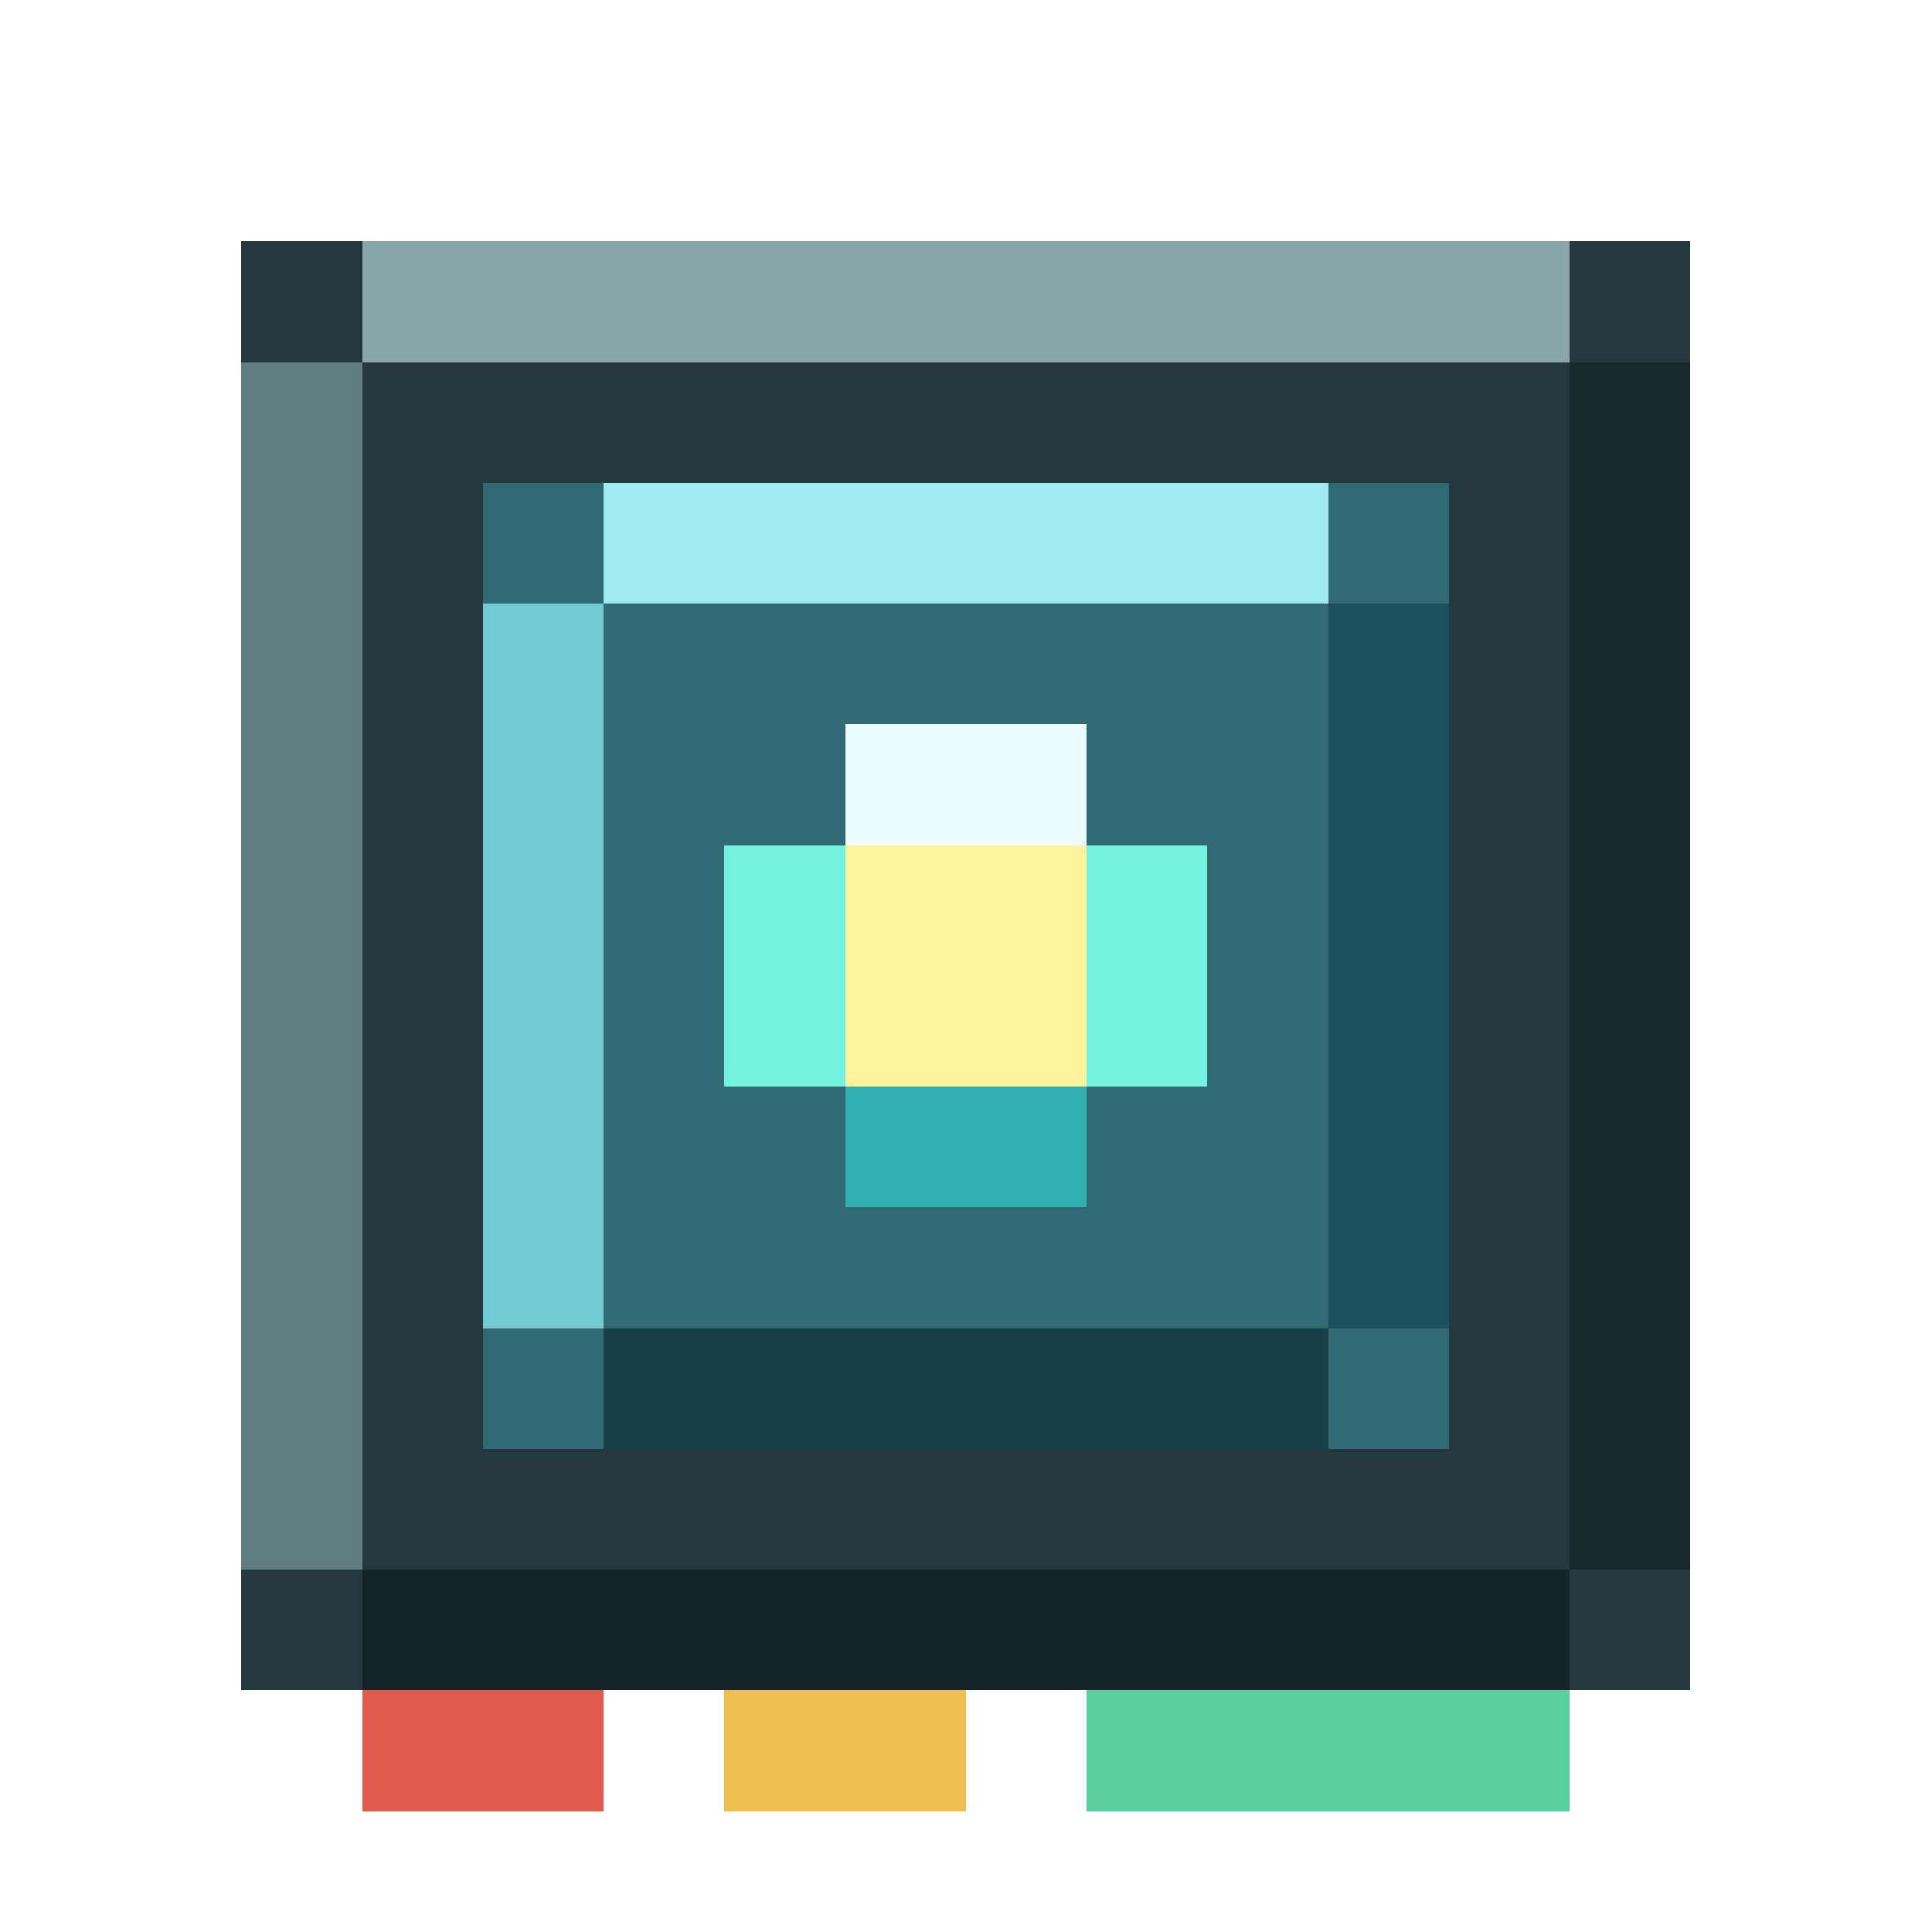
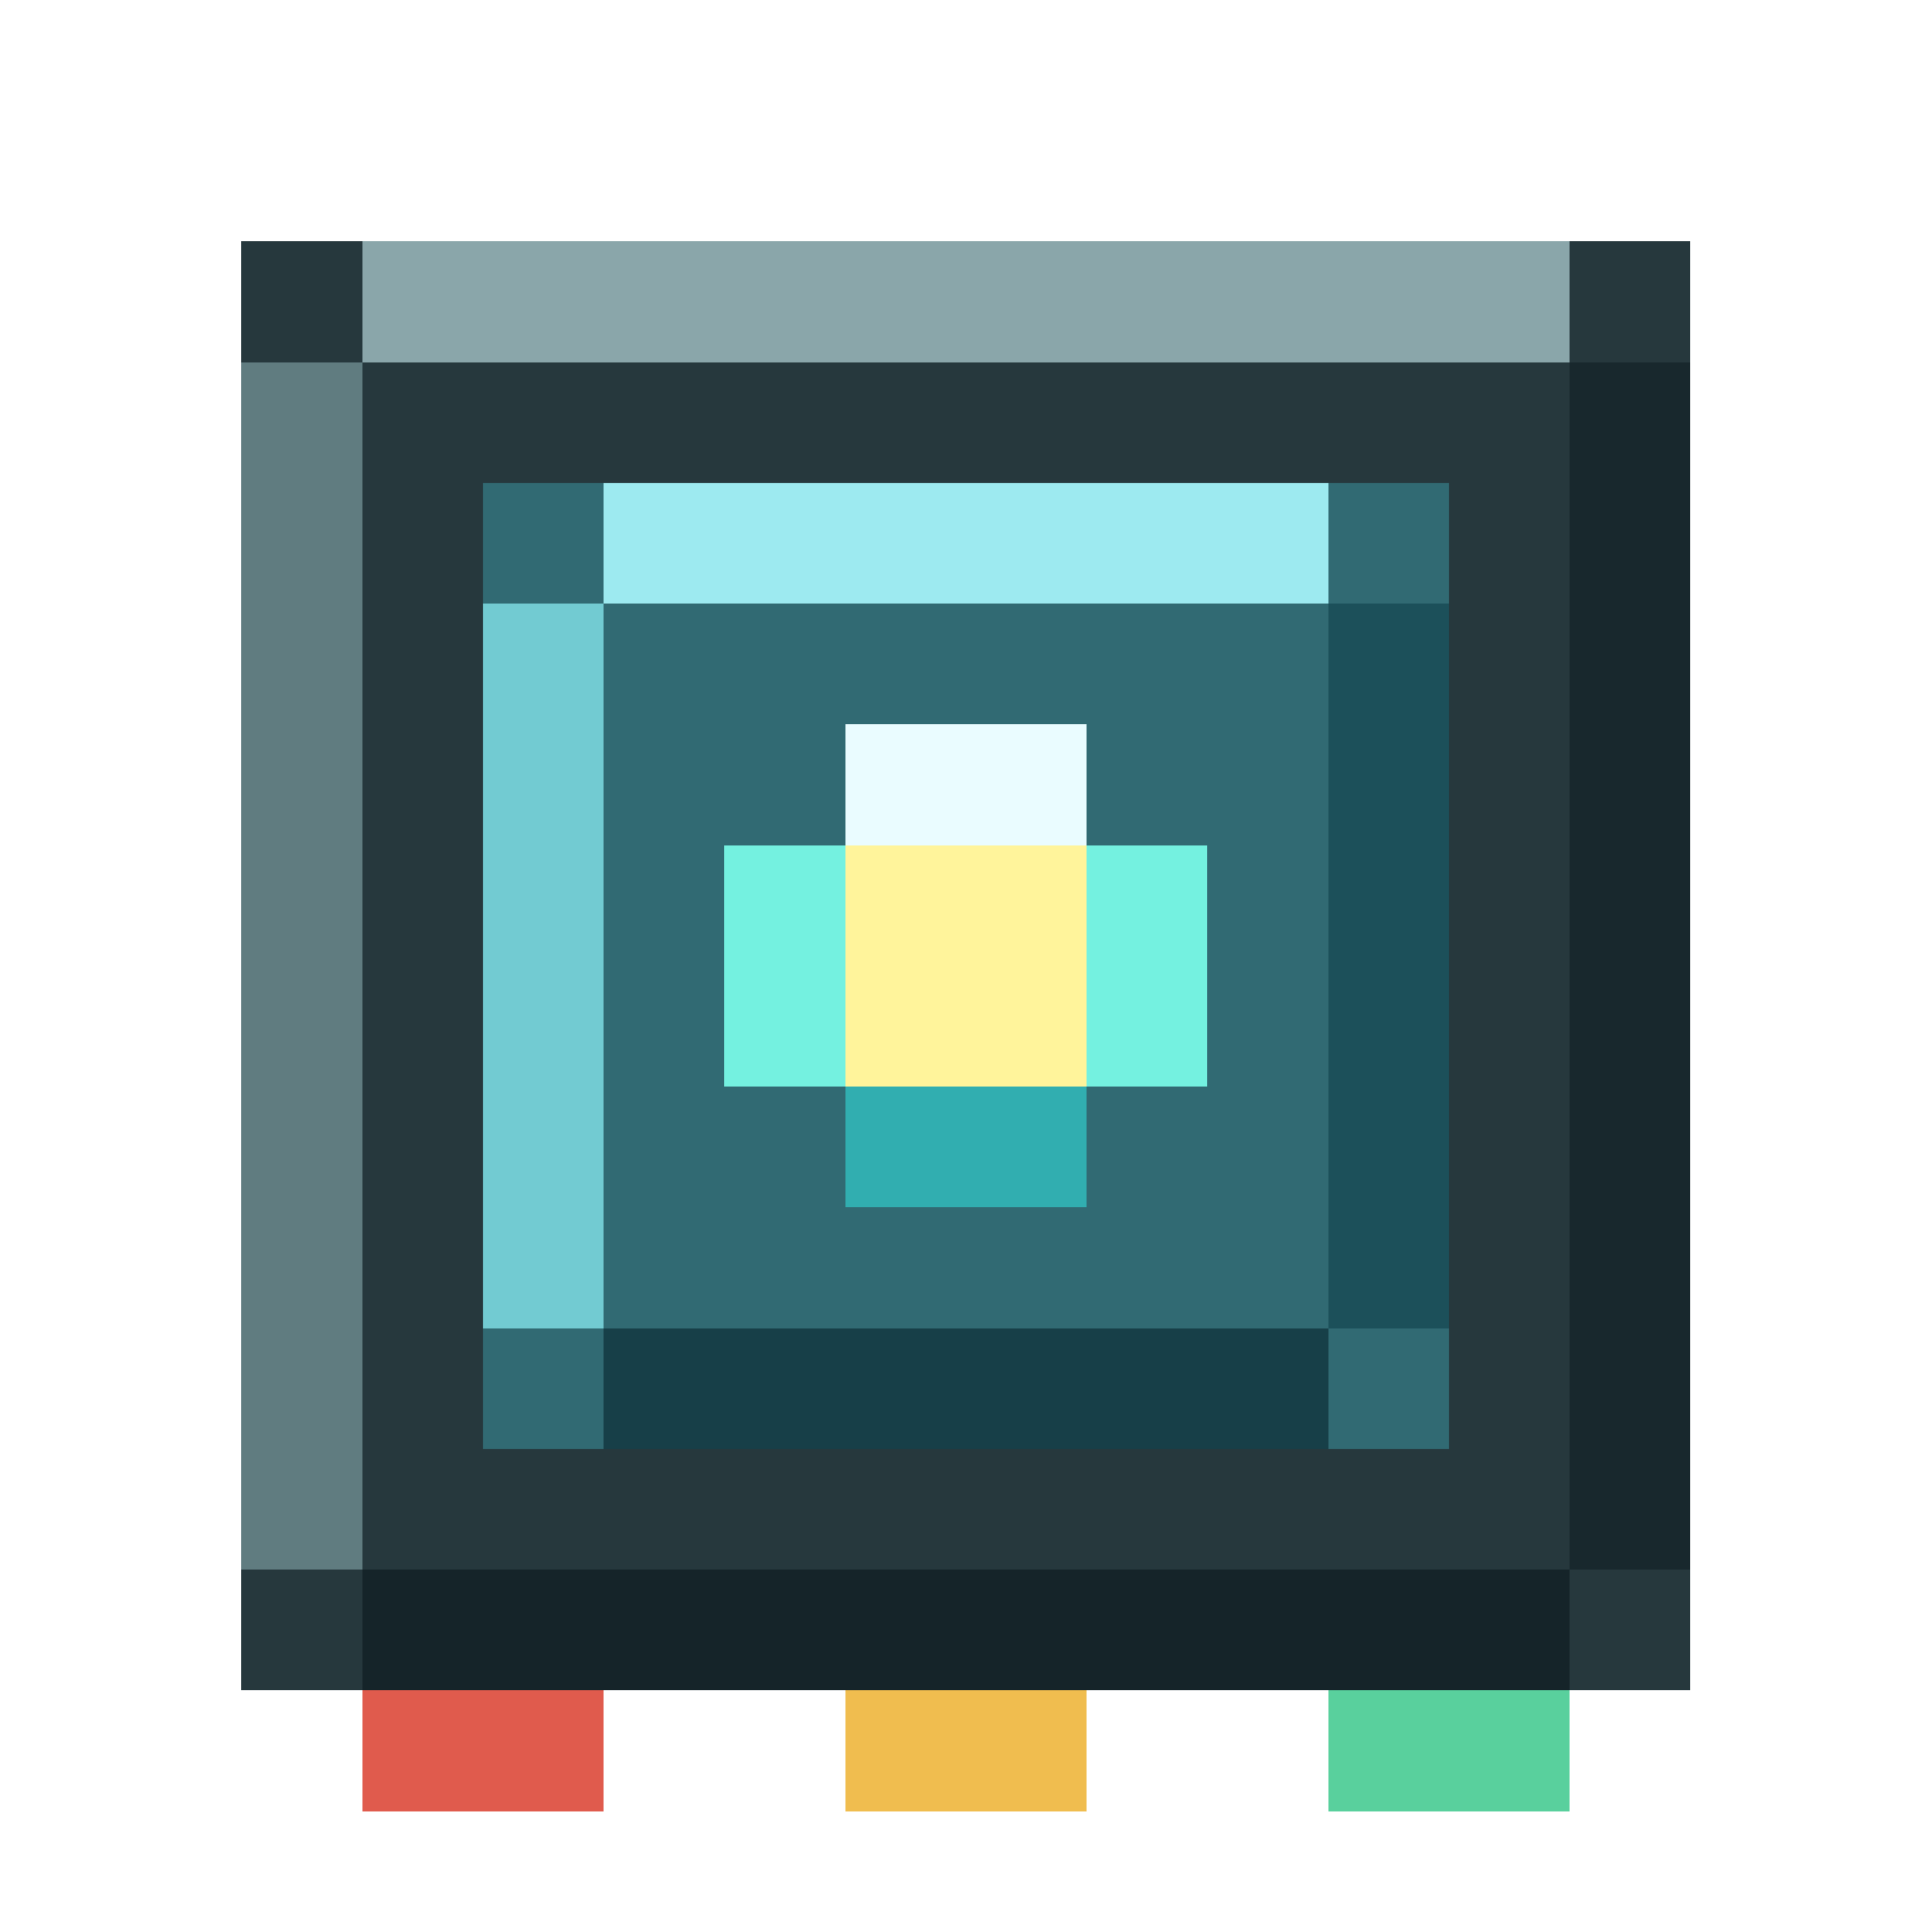
<svg xmlns="http://www.w3.org/2000/svg" width="16" height="16" viewBox="0 0 16 16" shape-rendering="crispEdges">
  <rect x="2" y="2" width="12" height="12" fill="#26383d" />
  <rect x="3" y="2" width="10" height="1" fill="#8aa6aa" />
  <rect x="2" y="3" width="1" height="10" fill="#607c80" />
  <rect x="13" y="3" width="1" height="10" fill="#18282d" />
  <rect x="3" y="13" width="10" height="1" fill="#152429" />
  <rect x="4" y="4" width="8" height="8" fill="#316a73" />
  <rect x="5" y="4" width="6" height="1" fill="#9deaf0" />
  <rect x="4" y="5" width="1" height="6" fill="#72cbd2" />
  <rect x="11" y="5" width="1" height="6" fill="#1c505a" />
  <rect x="5" y="11" width="6" height="1" fill="#173f48" />
  <rect x="7" y="6" width="2" height="1" fill="#eafcff" />
-   <rect x="6" y="7" width="4" height="2" fill="#74f1e0" />
+   <rect x="6" y="7" width="1" height="2" fill="#74f1e0" />
+   <rect x="7" y="7" width="2" height="2" fill="#fff49b" />
+   <rect x="9" y="7" width="1" height="2" fill="#74f1e0" />
  <rect x="7" y="9" width="2" height="1" fill="#31aeb0" />
-   <rect x="7" y="7" width="2" height="2" fill="#fff49b" />
  <rect x="3" y="14" width="2" height="1" fill="#e05b4d" />
-   <rect x="6" y="14" width="2" height="1" fill="#f0bd4f" />
-   <rect x="9" y="14" width="4" height="1" fill="#59d09d" />
+   <rect x="7" y="14" width="2" height="1" fill="#f0bd4f" />
+   <rect x="11" y="14" width="2" height="1" fill="#59d09d" />
</svg>
